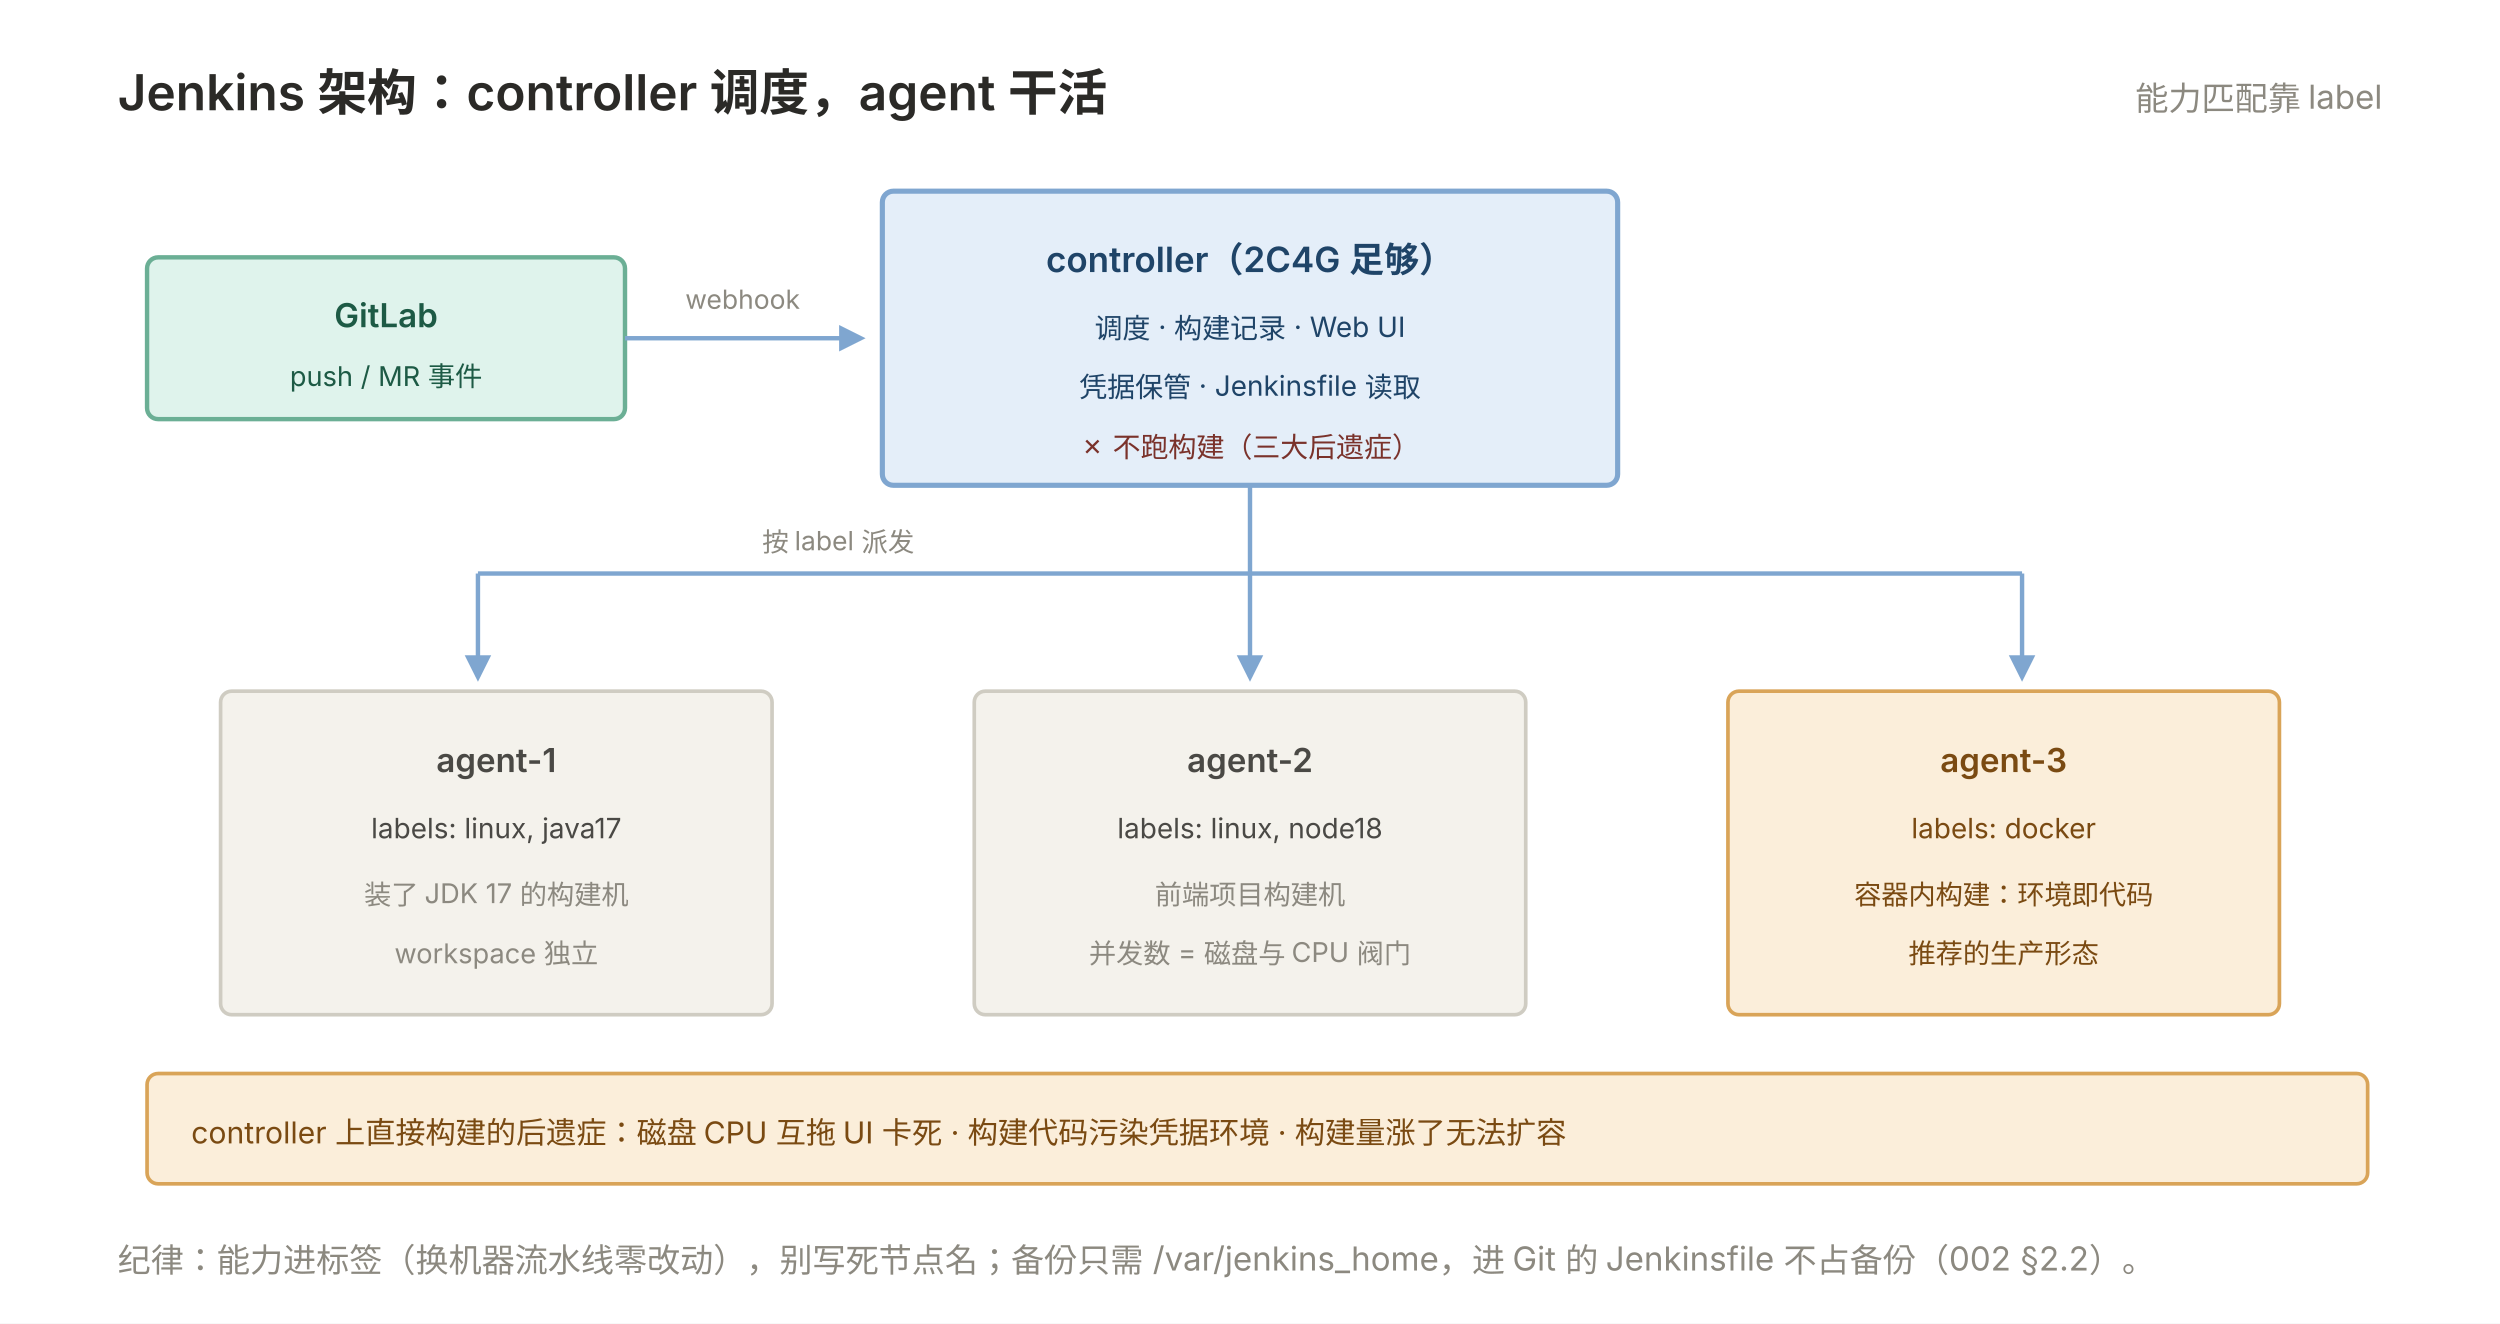
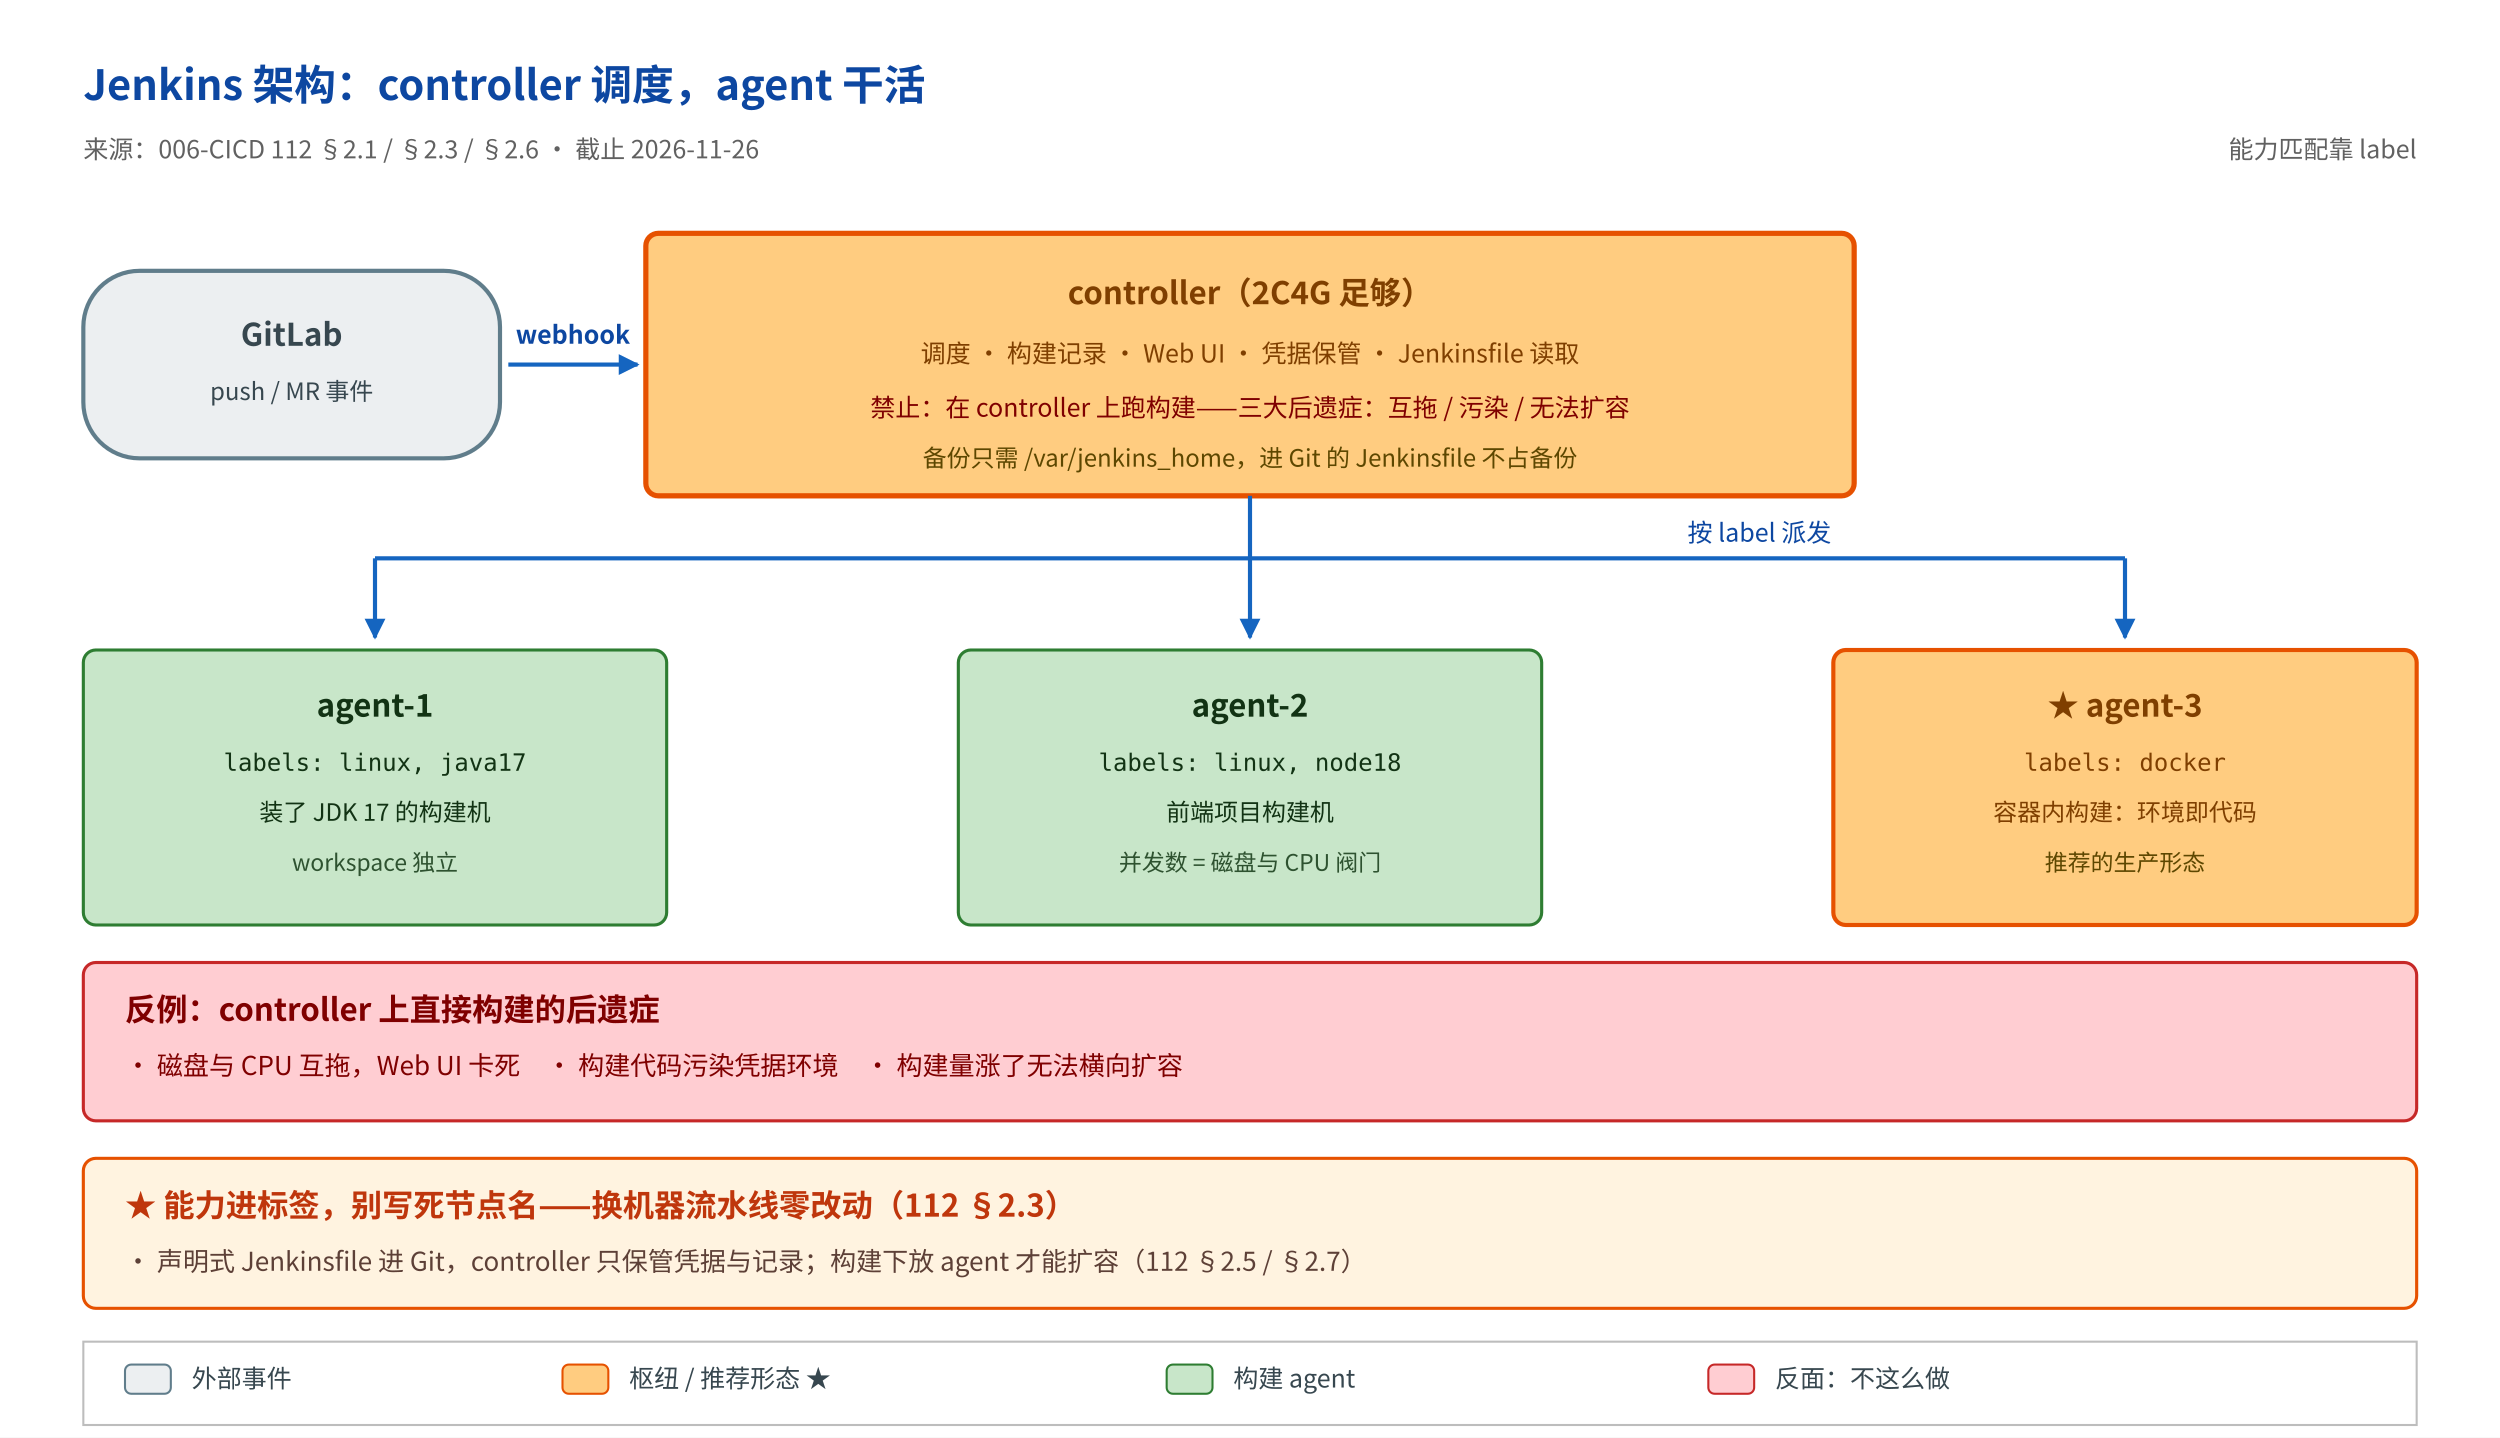
- <svg xmlns="http://www.w3.org/2000/svg" viewBox="0 0 1200 635.29" width="1200" height="635.29" font-family="-apple-system, 'Segoe UI', 'Microsoft YaHei', 'PingFang SC', sans-serif">
-   <g transform="scale(1.764706)">
-     <rect width="680" height="360" fill="#FFFFFF" />
-     <text x="32" y="30" font-size="13.5" font-weight="600" fill="#2B2A27">Jenkins 架构：controller 调度，agent 干活</text>
-     <text x="648" y="30" font-size="9" fill="#8C8980" text-anchor="end">能力匹配靠 label</text>
-     <defs>
-       <marker id="e2Blue" viewBox="0 0 10 10" refX="8" refY="5" markerWidth="6" markerHeight="6" orient="auto">
-         <path d="M0,0 L10,5 L0,10 z" fill="#7FA6D0" />
-       </marker>
-     </defs>
-     <rect x="40" y="70" width="130" height="44" rx="3" fill="#DFF3EC" stroke="#6BAF95" stroke-width="1.2" />
-     <text x="105" y="89" font-size="9" font-weight="600" fill="#1D5A45" text-anchor="middle">GitLab</text>
-     <text x="105" y="105" font-size="7.4" fill="#1D5A45" text-anchor="middle">push / MR 事件</text>
-     <line x1="170" y1="92" x2="234" y2="92" stroke="#7FA6D0" stroke-width="1.2" marker-end="url(#e2Blue)" />
-     <text x="202" y="84" font-size="7.2" fill="#8C8980" text-anchor="middle">webhook</text>
-     <rect x="240" y="52" width="200" height="80" rx="3" fill="#E4EEF9" stroke="#7FA6D0" stroke-width="1.4" />
-     <text x="340" y="74" font-size="9.5" font-weight="600" fill="#1F4468" text-anchor="middle">controller（2C4G 足够）</text>
-     <text x="340" y="92" font-size="7.6" fill="#1F4468" text-anchor="middle">调度 · 构建记录 · Web UI</text>
-     <text x="340" y="108" font-size="7.6" fill="#1F4468" text-anchor="middle">凭据保管 · Jenkinsfile 读取</text>
-     <text x="340" y="124" font-size="7.6" fill="#7A322B" text-anchor="middle">✗ 不跑构建（三大后遗症）</text>
-     <line x1="340" y1="132" x2="340" y2="156" stroke="#7FA6D0" stroke-width="1.2" />
-     <line x1="130" y1="156" x2="550" y2="156" stroke="#7FA6D0" stroke-width="1.2" />
-     <line x1="130" y1="156" x2="130" y2="184" stroke="#7FA6D0" stroke-width="1.2" marker-end="url(#e2Blue)" />
-     <line x1="340" y1="156" x2="340" y2="184" stroke="#7FA6D0" stroke-width="1.2" marker-end="url(#e2Blue)" />
-     <line x1="550" y1="156" x2="550" y2="184" stroke="#7FA6D0" stroke-width="1.2" marker-end="url(#e2Blue)" />
-     <text x="228" y="150" font-size="7.2" fill="#8C8980" text-anchor="middle">按 label 派发</text>
-     <rect x="60" y="188" width="150" height="88" rx="3" fill="#F4F2EC" stroke="#CFCCC2" stroke-width="1" />
-     <text x="135" y="210" font-size="9" font-weight="600" fill="#4A4945" text-anchor="middle">agent-1</text>
-     <text x="135" y="228" font-size="7.6" fill="#4A4945" text-anchor="middle">labels: linux, java17</text>
-     <text x="135" y="246" font-size="7.4" fill="#8C8980" text-anchor="middle">装了 JDK 17 的构建机</text>
-     <text x="135" y="262" font-size="7.4" fill="#8C8980" text-anchor="middle">workspace 独立</text>
-     <rect x="265" y="188" width="150" height="88" rx="3" fill="#F4F2EC" stroke="#CFCCC2" stroke-width="1" />
-     <text x="340" y="210" font-size="9" font-weight="600" fill="#4A4945" text-anchor="middle">agent-2</text>
-     <text x="340" y="228" font-size="7.6" fill="#4A4945" text-anchor="middle">labels: linux, node18</text>
-     <text x="340" y="246" font-size="7.4" fill="#8C8980" text-anchor="middle">前端项目构建机</text>
-     <text x="340" y="262" font-size="7.4" fill="#8C8980" text-anchor="middle">并发数 = 磁盘与 CPU 阀门</text>
-     <rect x="470" y="188" width="150" height="88" rx="3" fill="#FBEEDA" stroke="#D9A458" stroke-width="1" />
-     <text x="545" y="210" font-size="9" font-weight="600" fill="#7A4A12" text-anchor="middle">agent-3</text>
-     <text x="545" y="228" font-size="7.6" fill="#7A4A12" text-anchor="middle">labels: docker</text>
-     <text x="545" y="246" font-size="7.4" fill="#7A4A12" text-anchor="middle">容器内构建：环境即代码</text>
-     <text x="545" y="262" font-size="7.4" fill="#7A4A12" text-anchor="middle">推荐的生产形态</text>
-     <rect x="40" y="292" width="604" height="30" rx="3" fill="#FBEEDA" stroke="#D9A458" stroke-width="1" />
-     <text x="52" y="311" font-size="8.2" fill="#7A4A12">controller 上直接构建的后遗症：磁盘 CPU 互拖 UI 卡死 · 构建代码污染凭据环境 · 构建量涨了无法扩容</text>
-     <text x="32" y="346" font-size="9" fill="#8C8980">纪律：能力进标签（换机器流水线零改动），别写死节点名；备份只需 /var/jenkins_home，进 Git 的 Jenkinsfile 不占备份（002 §2.2）。</text>
-   </g>
+ <svg xmlns="http://www.w3.org/2000/svg" viewBox="0 0 1200 690" font-family="'Microsoft YaHei','PingFang SC','Noto Sans CJK SC',sans-serif">
+   <rect x="0" y="0" width="1200" height="690" fill="#ffffff" />
+   <defs>
+     <marker id="arrowBlue" viewBox="0 0 10 10" refX="9" refY="5" markerWidth="10" markerHeight="10" markerUnits="userSpaceOnUse" orient="auto-start-reverse">
+       <path d="M 0 0 L 10 5 L 0 10 z" fill="#1565c0" />
+     </marker>
+   </defs>
+   <text x="40" y="48" font-size="20" font-weight="bold" fill="#0d47a1">Jenkins 架构：controller 调度，agent 干活</text>
+   <text x="40" y="76" font-size="12" fill="#616161">来源：006-CICD 112 §2.1 / §2.3 / §2.6 · 截止 2026-11-26</text>
+   <text x="1160" y="76" font-size="12" fill="#616161" text-anchor="end">能力匹配靠 label</text>
+   <rect x="40" y="130" width="200" height="90" rx="27" fill="#eceff1" stroke="#607d8b" stroke-width="2" />
+   <text x="140" y="166" font-size="15" font-weight="bold" fill="#37474f" text-anchor="middle">GitLab</text>
+   <text x="140" y="192" font-size="11.5" fill="#37474f" text-anchor="middle">push / MR 事件</text>
+   <line x1="244" y1="175" x2="306" y2="175" stroke="#1565c0" stroke-width="2" marker-end="url(#arrowBlue)" />
+   <text x="275" y="165" font-size="12" font-weight="bold" fill="#0d47a1" text-anchor="middle">webhook</text>
+   <rect x="310" y="112" width="580" height="126" rx="6" fill="#ffcc80" stroke="#e65100" stroke-width="2.5" />
+   <text x="600" y="146" font-size="15" font-weight="bold" fill="#7f3f00" text-anchor="middle">controller（2C4G 足够）</text>
+   <text x="600" y="174" font-size="12" fill="#7f3f00" text-anchor="middle">调度 · 构建记录 · Web UI · 凭据保管 · Jenkinsfile 读取</text>
+   <text x="600" y="200" font-size="12" fill="#7f0000" text-anchor="middle">禁止：在 controller 上跑构建——三大后遗症：互拖 / 污染 / 无法扩容</text>
+   <text x="600" y="224" font-size="11.5" fill="#5d4700" text-anchor="middle">备份只需 /var/jenkins_home，进 Git 的 Jenkinsfile 不占备份</text>
+   <line x1="600" y1="238" x2="600" y2="268" stroke="#1565c0" stroke-width="2" />
+   <line x1="180" y1="268" x2="1020" y2="268" stroke="#1565c0" stroke-width="2" />
+   <line x1="180" y1="268" x2="180" y2="306" stroke="#1565c0" stroke-width="2" marker-end="url(#arrowBlue)" />
+   <line x1="600" y1="268" x2="600" y2="306" stroke="#1565c0" stroke-width="2" marker-end="url(#arrowBlue)" />
+   <line x1="1020" y1="268" x2="1020" y2="306" stroke="#1565c0" stroke-width="2" marker-end="url(#arrowBlue)" />
+   <text x="810" y="260" font-size="12" fill="#0d47a1">按 label 派发</text>
+   <rect x="40" y="312" width="280" height="132" rx="6" fill="#c8e6c9" stroke="#2e7d32" stroke-width="1.5" />
+   <text x="180" y="344" font-size="15" font-weight="bold" fill="#123314" text-anchor="middle">agent-1</text>
+   <text x="180" y="370" font-size="11.5" fill="#123314" text-anchor="middle" font-family="ui-monospace,Menlo,Consolas,monospace">labels: linux, java17</text>
+   <text x="180" y="394" font-size="11.5" fill="#123314" text-anchor="middle">装了 JDK 17 的构建机</text>
+   <text x="180" y="418" font-size="11" fill="#2e5230" text-anchor="middle">workspace 独立</text>
+   <rect x="460" y="312" width="280" height="132" rx="6" fill="#c8e6c9" stroke="#2e7d32" stroke-width="1.5" />
+   <text x="600" y="344" font-size="15" font-weight="bold" fill="#123314" text-anchor="middle">agent-2</text>
+   <text x="600" y="370" font-size="11.5" fill="#123314" text-anchor="middle" font-family="ui-monospace,Menlo,Consolas,monospace">labels: linux, node18</text>
+   <text x="600" y="394" font-size="11.5" fill="#123314" text-anchor="middle">前端项目构建机</text>
+   <text x="600" y="418" font-size="11" fill="#2e5230" text-anchor="middle">并发数 = 磁盘与 CPU 阀门</text>
+   <rect x="880" y="312" width="280" height="132" rx="6" fill="#ffcc80" stroke="#e65100" stroke-width="2" />
+   <text x="1020" y="344" font-size="15" font-weight="bold" fill="#7f3f00" text-anchor="middle">★ agent-3</text>
+   <text x="1020" y="370" font-size="11.5" fill="#7f3f00" text-anchor="middle" font-family="ui-monospace,Menlo,Consolas,monospace">labels: docker</text>
+   <text x="1020" y="394" font-size="11.5" fill="#7f3f00" text-anchor="middle">容器内构建：环境即代码</text>
+   <text x="1020" y="418" font-size="11" fill="#5d4700" text-anchor="middle">推荐的生产形态</text>
+   <rect x="40" y="462" width="1120" height="76" rx="6" fill="#ffcdd2" stroke="#c62828" stroke-width="1.5" />
+   <text x="60" y="490" font-size="15" font-weight="bold" fill="#7f0000">反例：controller 上直接构建的后遗症</text>
+   <text x="60" y="516" font-size="12.5" fill="#7f0000">· 磁盘与 CPU 互拖，Web UI 卡死　· 构建代码污染凭据环境　· 构建量涨了无法横向扩容</text>
+   <rect x="40" y="556" width="1120" height="72" rx="6" fill="#fff3e0" stroke="#e65100" stroke-width="1.5" />
+   <text x="60" y="584" font-size="15" font-weight="bold" fill="#bf360c">★ 能力进标签，别写死节点名——换机器流水线零改动（112 §2.3）</text>
+   <text x="60" y="610" font-size="12.5" fill="#5d4037">· 声明式 Jenkinsfile 进 Git，controller 只保管凭据与记录；构建下放 agent 才能扩容（112 §2.5 / §2.7）</text>
+   <rect x="40" y="644" width="1120" height="40" fill="#ffffff" stroke="#bdbdbd" stroke-width="1" />
+   <rect x="60" y="655" width="22" height="14" rx="3" fill="#eceff1" stroke="#607d8b" stroke-width="1" />
+   <text x="92" y="666" font-size="12" fill="#37474f">外部事件</text>
+   <rect x="270" y="655" width="22" height="14" rx="3" fill="#ffcc80" stroke="#e65100" stroke-width="1" />
+   <text x="302" y="666" font-size="12" fill="#37474f">枢纽 / 推荐形态 ★</text>
+   <rect x="560" y="655" width="22" height="14" rx="3" fill="#c8e6c9" stroke="#2e7d32" stroke-width="1" />
+   <text x="592" y="666" font-size="12" fill="#37474f">构建 agent</text>
+   <rect x="820" y="655" width="22" height="14" rx="3" fill="#ffcdd2" stroke="#c62828" stroke-width="1" />
+   <text x="852" y="666" font-size="12" fill="#37474f">反面：不这么做</text>
</svg>
